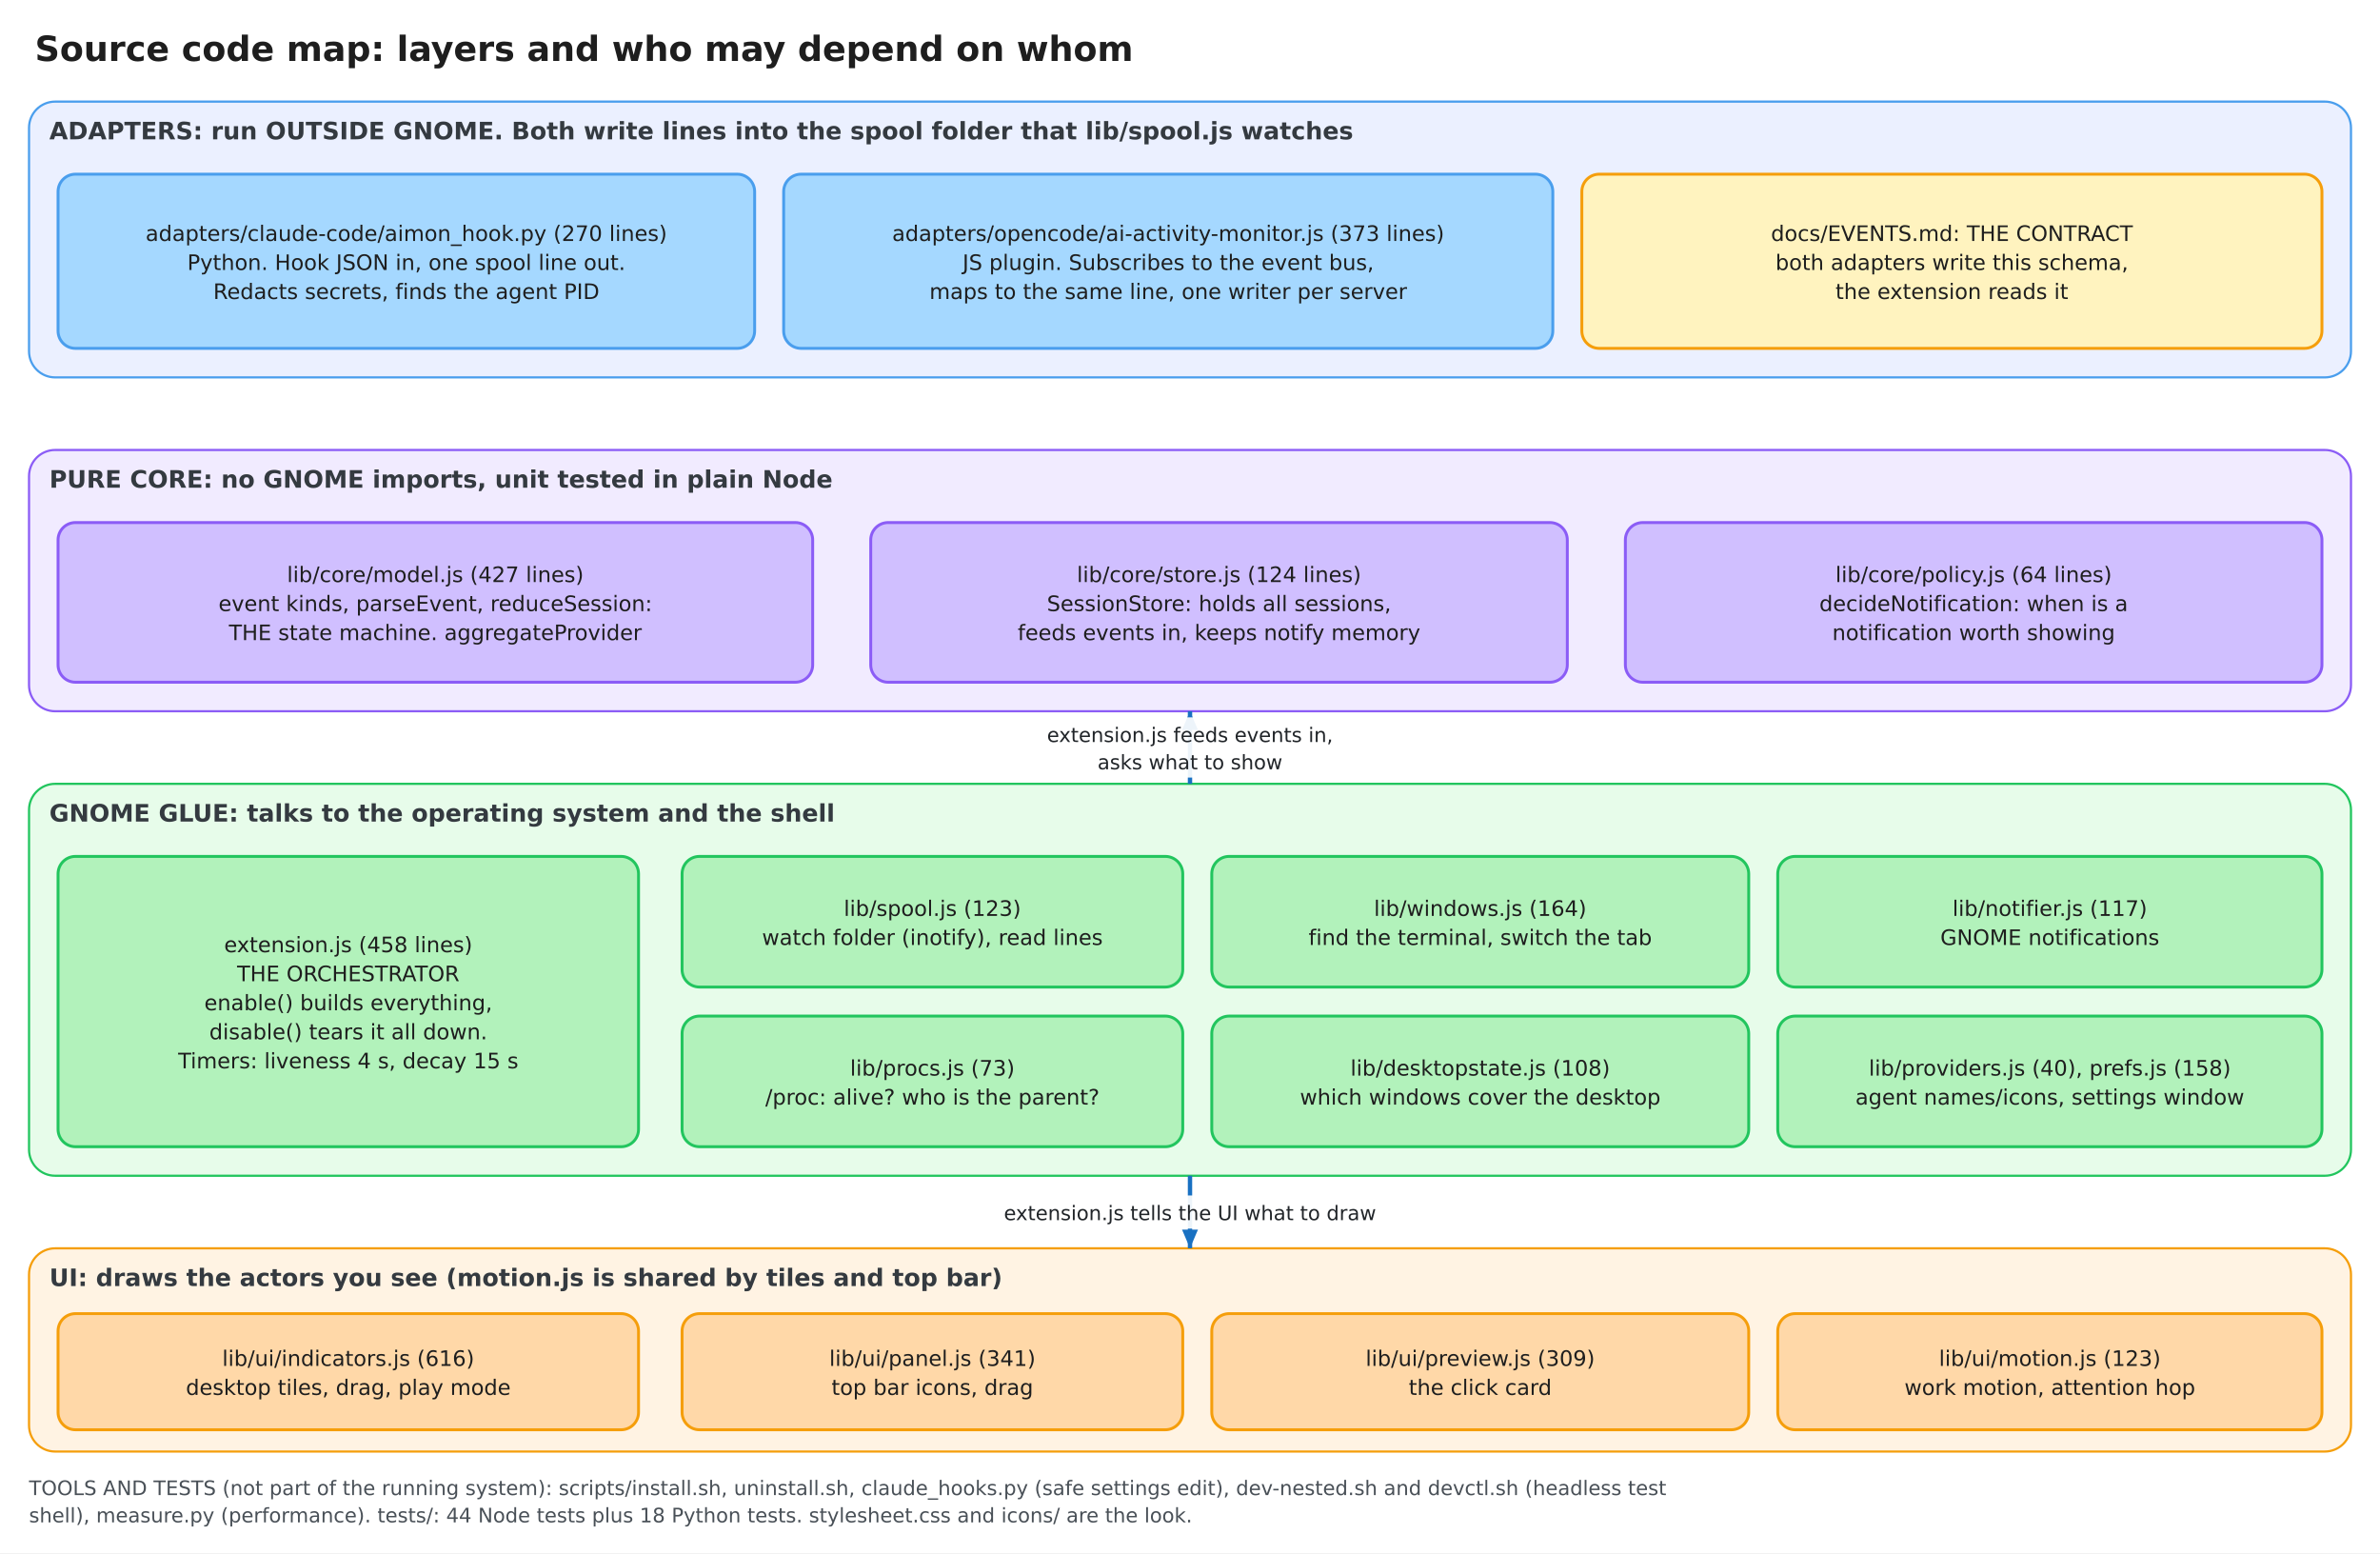
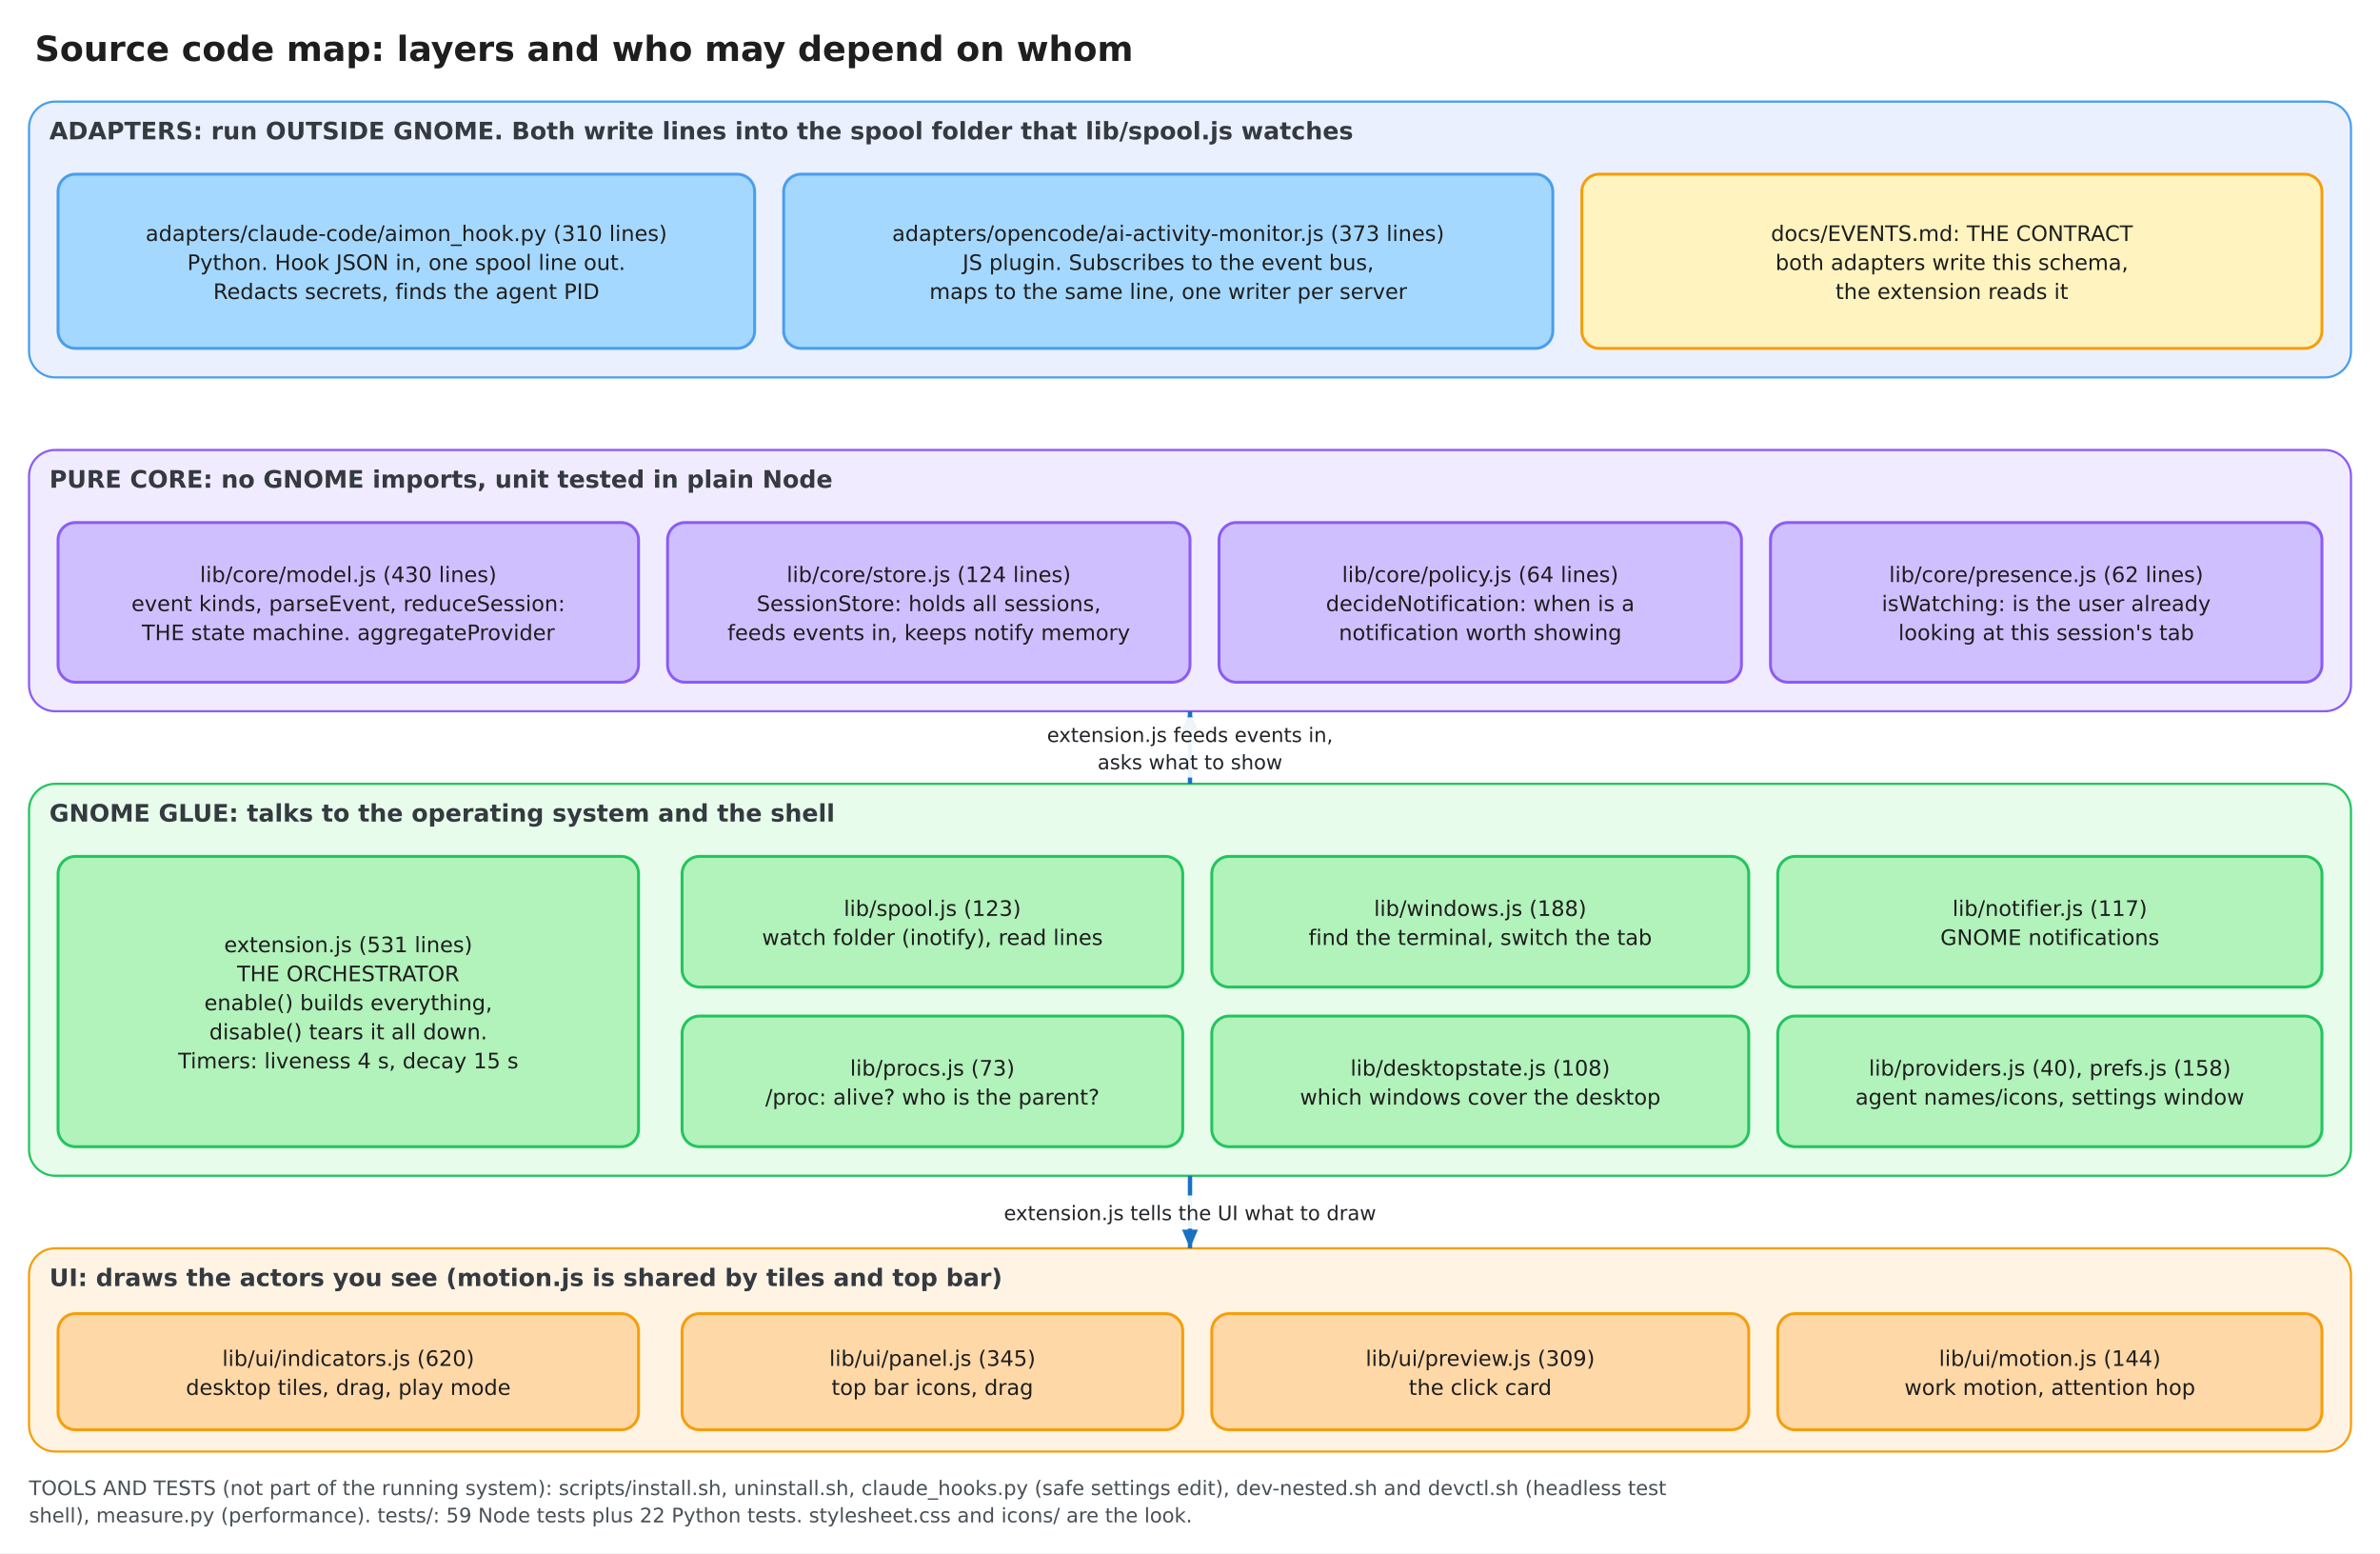
<svg xmlns="http://www.w3.org/2000/svg" width="1640" height="1070" viewBox="0 0 1640 1070">
  <rect width="100%" height="100%" fill="#ffffff" />
  <text x="24.0" y="42.0" text-anchor="start" font-family="DejaVu Sans, Helvetica, Arial, sans-serif" font-size="23.9" fill="#1e1e1e" font-weight="bold">Source code map: layers and who may depend on whom</text>
  <rect x="20" y="70" width="1600" height="190" rx="18" fill="#dbe4ff" fill-opacity="0.55" stroke="#4a9eed" stroke-width="1.5" />
  <text x="34.0" y="96.0" text-anchor="start" font-family="DejaVu Sans, Helvetica, Arial, sans-serif" font-size="16.6" fill="#343a40" font-weight="bold">ADAPTERS: run OUTSIDE GNOME. Both write lines into the spool folder that lib/spool.js watches</text>
  <rect x="40" y="120" width="480" height="120" rx="12" fill="#a5d8ff" stroke="#4a9eed" stroke-width="2" />
-   <text x="280.0" y="166.0" text-anchor="middle" font-family="DejaVu Sans, Helvetica, Arial, sans-serif" font-size="14.7" fill="#1e1e1e">adapters/claude-code/aimon_hook.py (270 lines)</text>
+   <text x="280.0" y="166.0" text-anchor="middle" font-family="DejaVu Sans, Helvetica, Arial, sans-serif" font-size="14.7" fill="#1e1e1e">adapters/claude-code/aimon_hook.py (310 lines)</text>
  <text x="280.0" y="186.0" text-anchor="middle" font-family="DejaVu Sans, Helvetica, Arial, sans-serif" font-size="14.7" fill="#1e1e1e">Python. Hook JSON in, one spool line out.</text>
  <text x="280.0" y="206.0" text-anchor="middle" font-family="DejaVu Sans, Helvetica, Arial, sans-serif" font-size="14.7" fill="#1e1e1e">Redacts secrets, finds the agent PID</text>
  <rect x="540" y="120" width="530" height="120" rx="12" fill="#a5d8ff" stroke="#4a9eed" stroke-width="2" />
  <text x="805.0" y="166.0" text-anchor="middle" font-family="DejaVu Sans, Helvetica, Arial, sans-serif" font-size="14.7" fill="#1e1e1e">adapters/opencode/ai-activity-monitor.js (373 lines)</text>
  <text x="805.0" y="186.0" text-anchor="middle" font-family="DejaVu Sans, Helvetica, Arial, sans-serif" font-size="14.7" fill="#1e1e1e">JS plugin. Subscribes to the event bus,</text>
  <text x="805.0" y="206.0" text-anchor="middle" font-family="DejaVu Sans, Helvetica, Arial, sans-serif" font-size="14.7" fill="#1e1e1e">maps to the same line, one writer per server</text>
  <rect x="1090" y="120" width="510" height="120" rx="12" fill="#fff3bf" stroke="#f59e0b" stroke-width="2" />
  <text x="1345.0" y="166.0" text-anchor="middle" font-family="DejaVu Sans, Helvetica, Arial, sans-serif" font-size="14.7" fill="#1e1e1e">docs/EVENTS.md: THE CONTRACT</text>
  <text x="1345.0" y="186.0" text-anchor="middle" font-family="DejaVu Sans, Helvetica, Arial, sans-serif" font-size="14.7" fill="#1e1e1e">both adapters write this schema,</text>
  <text x="1345.0" y="206.0" text-anchor="middle" font-family="DejaVu Sans, Helvetica, Arial, sans-serif" font-size="14.7" fill="#1e1e1e">the extension reads it</text>
  <rect x="20" y="310" width="1600" height="180" rx="18" fill="#e5dbff" fill-opacity="0.55" stroke="#8b5cf6" stroke-width="1.5" />
  <text x="34.0" y="336.0" text-anchor="start" font-family="DejaVu Sans, Helvetica, Arial, sans-serif" font-size="16.6" fill="#343a40" font-weight="bold">PURE CORE: no GNOME imports, unit tested in plain Node</text>
-   <rect x="40" y="360" width="520" height="110" rx="12" fill="#d0bfff" stroke="#8b5cf6" stroke-width="2" />
-   <text x="300.0" y="401.0" text-anchor="middle" font-family="DejaVu Sans, Helvetica, Arial, sans-serif" font-size="14.7" fill="#1e1e1e">lib/core/model.js (427 lines)</text>
-   <text x="300.0" y="421.0" text-anchor="middle" font-family="DejaVu Sans, Helvetica, Arial, sans-serif" font-size="14.7" fill="#1e1e1e">event kinds, parseEvent, reduceSession:</text>
-   <text x="300.0" y="441.0" text-anchor="middle" font-family="DejaVu Sans, Helvetica, Arial, sans-serif" font-size="14.7" fill="#1e1e1e">THE state machine. aggregateProvider</text>
-   <rect x="600" y="360" width="480" height="110" rx="12" fill="#d0bfff" stroke="#8b5cf6" stroke-width="2" />
-   <text x="840.0" y="401.0" text-anchor="middle" font-family="DejaVu Sans, Helvetica, Arial, sans-serif" font-size="14.7" fill="#1e1e1e">lib/core/store.js (124 lines)</text>
-   <text x="840.0" y="421.0" text-anchor="middle" font-family="DejaVu Sans, Helvetica, Arial, sans-serif" font-size="14.7" fill="#1e1e1e">SessionStore: holds all sessions,</text>
-   <text x="840.0" y="441.0" text-anchor="middle" font-family="DejaVu Sans, Helvetica, Arial, sans-serif" font-size="14.7" fill="#1e1e1e">feeds events in, keeps notify memory</text>
-   <rect x="1120" y="360" width="480" height="110" rx="12" fill="#d0bfff" stroke="#8b5cf6" stroke-width="2" />
-   <text x="1360.0" y="401.0" text-anchor="middle" font-family="DejaVu Sans, Helvetica, Arial, sans-serif" font-size="14.7" fill="#1e1e1e">lib/core/policy.js (64 lines)</text>
-   <text x="1360.0" y="421.0" text-anchor="middle" font-family="DejaVu Sans, Helvetica, Arial, sans-serif" font-size="14.7" fill="#1e1e1e">decideNotification: when is a</text>
-   <text x="1360.0" y="441.0" text-anchor="middle" font-family="DejaVu Sans, Helvetica, Arial, sans-serif" font-size="14.7" fill="#1e1e1e">notification worth showing</text>
+   <rect x="40" y="360" width="400" height="110" rx="12" fill="#d0bfff" stroke="#8b5cf6" stroke-width="2" />
+   <text x="240.0" y="401.0" text-anchor="middle" font-family="DejaVu Sans, Helvetica, Arial, sans-serif" font-size="14.7" fill="#1e1e1e">lib/core/model.js (430 lines)</text>
+   <text x="240.0" y="421.0" text-anchor="middle" font-family="DejaVu Sans, Helvetica, Arial, sans-serif" font-size="14.7" fill="#1e1e1e">event kinds, parseEvent, reduceSession:</text>
+   <text x="240.0" y="441.0" text-anchor="middle" font-family="DejaVu Sans, Helvetica, Arial, sans-serif" font-size="14.7" fill="#1e1e1e">THE state machine. aggregateProvider</text>
+   <rect x="460" y="360" width="360" height="110" rx="12" fill="#d0bfff" stroke="#8b5cf6" stroke-width="2" />
+   <text x="640.0" y="401.0" text-anchor="middle" font-family="DejaVu Sans, Helvetica, Arial, sans-serif" font-size="14.7" fill="#1e1e1e">lib/core/store.js (124 lines)</text>
+   <text x="640.0" y="421.0" text-anchor="middle" font-family="DejaVu Sans, Helvetica, Arial, sans-serif" font-size="14.7" fill="#1e1e1e">SessionStore: holds all sessions,</text>
+   <text x="640.0" y="441.0" text-anchor="middle" font-family="DejaVu Sans, Helvetica, Arial, sans-serif" font-size="14.7" fill="#1e1e1e">feeds events in, keeps notify memory</text>
+   <rect x="840" y="360" width="360" height="110" rx="12" fill="#d0bfff" stroke="#8b5cf6" stroke-width="2" />
+   <text x="1020.0" y="401.0" text-anchor="middle" font-family="DejaVu Sans, Helvetica, Arial, sans-serif" font-size="14.7" fill="#1e1e1e">lib/core/policy.js (64 lines)</text>
+   <text x="1020.0" y="421.0" text-anchor="middle" font-family="DejaVu Sans, Helvetica, Arial, sans-serif" font-size="14.7" fill="#1e1e1e">decideNotification: when is a</text>
+   <text x="1020.0" y="441.0" text-anchor="middle" font-family="DejaVu Sans, Helvetica, Arial, sans-serif" font-size="14.7" fill="#1e1e1e">notification worth showing</text>
+   <rect x="1220" y="360" width="380" height="110" rx="12" fill="#d0bfff" stroke="#8b5cf6" stroke-width="2" />
+   <text x="1410.0" y="401.0" text-anchor="middle" font-family="DejaVu Sans, Helvetica, Arial, sans-serif" font-size="14.7" fill="#1e1e1e">lib/core/presence.js (62 lines)</text>
+   <text x="1410.0" y="421.0" text-anchor="middle" font-family="DejaVu Sans, Helvetica, Arial, sans-serif" font-size="14.7" fill="#1e1e1e">isWatching: is the user already</text>
+   <text x="1410.0" y="441.0" text-anchor="middle" font-family="DejaVu Sans, Helvetica, Arial, sans-serif" font-size="14.7" fill="#1e1e1e">looking at this session's tab</text>
  <rect x="20" y="540" width="1600" height="270" rx="18" fill="#d3f9d8" fill-opacity="0.55" stroke="#22c55e" stroke-width="1.5" />
  <text x="34.0" y="566.0" text-anchor="start" font-family="DejaVu Sans, Helvetica, Arial, sans-serif" font-size="16.6" fill="#343a40" font-weight="bold">GNOME GLUE: talks to the operating system and the shell</text>
  <rect x="40" y="590" width="400" height="200" rx="12" fill="#b2f2bb" stroke="#22c55e" stroke-width="2" />
-   <text x="240.0" y="656.0" text-anchor="middle" font-family="DejaVu Sans, Helvetica, Arial, sans-serif" font-size="14.7" fill="#1e1e1e">extension.js (458 lines)</text>
+   <text x="240.0" y="656.0" text-anchor="middle" font-family="DejaVu Sans, Helvetica, Arial, sans-serif" font-size="14.7" fill="#1e1e1e">extension.js (531 lines)</text>
  <text x="240.0" y="676.0" text-anchor="middle" font-family="DejaVu Sans, Helvetica, Arial, sans-serif" font-size="14.7" fill="#1e1e1e">THE ORCHESTRATOR</text>
  <text x="240.0" y="696.0" text-anchor="middle" font-family="DejaVu Sans, Helvetica, Arial, sans-serif" font-size="14.7" fill="#1e1e1e">enable() builds everything,</text>
  <text x="240.0" y="716.0" text-anchor="middle" font-family="DejaVu Sans, Helvetica, Arial, sans-serif" font-size="14.7" fill="#1e1e1e">disable() tears it all down.</text>
  <text x="240.0" y="736.0" text-anchor="middle" font-family="DejaVu Sans, Helvetica, Arial, sans-serif" font-size="14.7" fill="#1e1e1e">Timers: liveness 4 s, decay 15 s</text>
  <rect x="470" y="590" width="345" height="90" rx="12" fill="#b2f2bb" stroke="#22c55e" stroke-width="2" />
  <text x="642.5" y="631.0" text-anchor="middle" font-family="DejaVu Sans, Helvetica, Arial, sans-serif" font-size="14.7" fill="#1e1e1e">lib/spool.js (123)</text>
  <text x="642.5" y="651.0" text-anchor="middle" font-family="DejaVu Sans, Helvetica, Arial, sans-serif" font-size="14.7" fill="#1e1e1e">watch folder (inotify), read lines</text>
  <rect x="470" y="700" width="345" height="90" rx="12" fill="#b2f2bb" stroke="#22c55e" stroke-width="2" />
  <text x="642.5" y="741.0" text-anchor="middle" font-family="DejaVu Sans, Helvetica, Arial, sans-serif" font-size="14.7" fill="#1e1e1e">lib/procs.js (73)</text>
  <text x="642.5" y="761.0" text-anchor="middle" font-family="DejaVu Sans, Helvetica, Arial, sans-serif" font-size="14.7" fill="#1e1e1e">/proc: alive? who is the parent?</text>
  <rect x="835" y="590" width="370" height="90" rx="12" fill="#b2f2bb" stroke="#22c55e" stroke-width="2" />
-   <text x="1020.0" y="631.0" text-anchor="middle" font-family="DejaVu Sans, Helvetica, Arial, sans-serif" font-size="14.7" fill="#1e1e1e">lib/windows.js (164)</text>
+   <text x="1020.0" y="631.0" text-anchor="middle" font-family="DejaVu Sans, Helvetica, Arial, sans-serif" font-size="14.7" fill="#1e1e1e">lib/windows.js (188)</text>
  <text x="1020.0" y="651.0" text-anchor="middle" font-family="DejaVu Sans, Helvetica, Arial, sans-serif" font-size="14.7" fill="#1e1e1e">find the terminal, switch the tab</text>
  <rect x="835" y="700" width="370" height="90" rx="12" fill="#b2f2bb" stroke="#22c55e" stroke-width="2" />
  <text x="1020.0" y="741.0" text-anchor="middle" font-family="DejaVu Sans, Helvetica, Arial, sans-serif" font-size="14.7" fill="#1e1e1e">lib/desktopstate.js (108)</text>
  <text x="1020.0" y="761.0" text-anchor="middle" font-family="DejaVu Sans, Helvetica, Arial, sans-serif" font-size="14.7" fill="#1e1e1e">which windows cover the desktop</text>
  <rect x="1225" y="590" width="375" height="90" rx="12" fill="#b2f2bb" stroke="#22c55e" stroke-width="2" />
  <text x="1412.5" y="631.0" text-anchor="middle" font-family="DejaVu Sans, Helvetica, Arial, sans-serif" font-size="14.7" fill="#1e1e1e">lib/notifier.js (117)</text>
  <text x="1412.5" y="651.0" text-anchor="middle" font-family="DejaVu Sans, Helvetica, Arial, sans-serif" font-size="14.7" fill="#1e1e1e">GNOME notifications</text>
  <rect x="1225" y="700" width="375" height="90" rx="12" fill="#b2f2bb" stroke="#22c55e" stroke-width="2" />
  <text x="1412.5" y="741.0" text-anchor="middle" font-family="DejaVu Sans, Helvetica, Arial, sans-serif" font-size="14.7" fill="#1e1e1e">lib/providers.js (40), prefs.js (158)</text>
  <text x="1412.5" y="761.0" text-anchor="middle" font-family="DejaVu Sans, Helvetica, Arial, sans-serif" font-size="14.7" fill="#1e1e1e">agent names/icons, settings window</text>
  <rect x="20" y="860" width="1600" height="140" rx="18" fill="#ffe8cc" fill-opacity="0.55" stroke="#f59e0b" stroke-width="1.5" />
  <text x="34.0" y="886.0" text-anchor="start" font-family="DejaVu Sans, Helvetica, Arial, sans-serif" font-size="16.6" fill="#343a40" font-weight="bold">UI: draws the actors you see (motion.js is shared by tiles and top bar)</text>
  <rect x="40" y="905" width="400" height="80" rx="12" fill="#ffd8a8" stroke="#f59e0b" stroke-width="2" />
-   <text x="240.0" y="941.0" text-anchor="middle" font-family="DejaVu Sans, Helvetica, Arial, sans-serif" font-size="14.7" fill="#1e1e1e">lib/ui/indicators.js (616)</text>
+   <text x="240.0" y="941.0" text-anchor="middle" font-family="DejaVu Sans, Helvetica, Arial, sans-serif" font-size="14.7" fill="#1e1e1e">lib/ui/indicators.js (620)</text>
  <text x="240.0" y="961.0" text-anchor="middle" font-family="DejaVu Sans, Helvetica, Arial, sans-serif" font-size="14.7" fill="#1e1e1e">desktop tiles, drag, play mode</text>
  <rect x="470" y="905" width="345" height="80" rx="12" fill="#ffd8a8" stroke="#f59e0b" stroke-width="2" />
-   <text x="642.5" y="941.0" text-anchor="middle" font-family="DejaVu Sans, Helvetica, Arial, sans-serif" font-size="14.7" fill="#1e1e1e">lib/ui/panel.js (341)</text>
+   <text x="642.5" y="941.0" text-anchor="middle" font-family="DejaVu Sans, Helvetica, Arial, sans-serif" font-size="14.7" fill="#1e1e1e">lib/ui/panel.js (345)</text>
  <text x="642.5" y="961.0" text-anchor="middle" font-family="DejaVu Sans, Helvetica, Arial, sans-serif" font-size="14.7" fill="#1e1e1e">top bar icons, drag</text>
  <rect x="835" y="905" width="370" height="80" rx="12" fill="#ffd8a8" stroke="#f59e0b" stroke-width="2" />
  <text x="1020.0" y="941.0" text-anchor="middle" font-family="DejaVu Sans, Helvetica, Arial, sans-serif" font-size="14.7" fill="#1e1e1e">lib/ui/preview.js (309)</text>
  <text x="1020.0" y="961.0" text-anchor="middle" font-family="DejaVu Sans, Helvetica, Arial, sans-serif" font-size="14.7" fill="#1e1e1e">the click card</text>
  <rect x="1225" y="905" width="375" height="80" rx="12" fill="#ffd8a8" stroke="#f59e0b" stroke-width="2" />
-   <text x="1412.5" y="941.0" text-anchor="middle" font-family="DejaVu Sans, Helvetica, Arial, sans-serif" font-size="14.7" fill="#1e1e1e">lib/ui/motion.js (123)</text>
+   <text x="1412.5" y="941.0" text-anchor="middle" font-family="DejaVu Sans, Helvetica, Arial, sans-serif" font-size="14.7" fill="#1e1e1e">lib/ui/motion.js (144)</text>
  <text x="1412.5" y="961.0" text-anchor="middle" font-family="DejaVu Sans, Helvetica, Arial, sans-serif" font-size="14.7" fill="#1e1e1e">work motion, attention hop</text>
  <path d="M820.0,540.0 L820.0,490.0" fill="none" stroke="#1971c2" stroke-width="3" />
  <polygon points="820.0,490.0 825.5,502.9 814.5,502.9" fill="#1971c2" />
  <rect x="688.9" y="494.2" width="262.3" height="41.5" rx="5" fill="#ffffff" fill-opacity="0.92" />
  <text x="820.0" y="511.2" text-anchor="middle" font-family="DejaVu Sans, Helvetica, Arial, sans-serif" font-size="13.8" fill="#212529">extension.js feeds events in,</text>
  <text x="820.0" y="530.0" text-anchor="middle" font-family="DejaVu Sans, Helvetica, Arial, sans-serif" font-size="13.8" fill="#212529">asks what to show</text>
  <path d="M820.0,810.0 L820.0,860.0" fill="none" stroke="#1971c2" stroke-width="3" />
  <polygon points="820.0,860.0 814.5,847.1 825.5,847.1" fill="#1971c2" />
  <rect x="649.7" y="823.6" width="340.6" height="22.8" rx="5" fill="#ffffff" fill-opacity="0.92" />
  <text x="820.0" y="840.6" text-anchor="middle" font-family="DejaVu Sans, Helvetica, Arial, sans-serif" font-size="13.8" fill="#212529">extension.js tells the UI what to draw</text>
  <text x="20.0" y="1030.0" text-anchor="start" font-family="DejaVu Sans, Helvetica, Arial, sans-serif" font-size="13.8" fill="#495057">TOOLS AND TESTS (not part of the running system): scripts/install.sh, uninstall.sh, claude_hooks.py (safe settings edit), dev-nested.sh and devctl.sh (headless test</text>
-   <text x="20.0" y="1048.8" text-anchor="start" font-family="DejaVu Sans, Helvetica, Arial, sans-serif" font-size="13.8" fill="#495057">shell), measure.py (performance). tests/: 44 Node tests plus 18 Python tests. stylesheet.css and icons/ are the look.</text>
+   <text x="20.0" y="1048.8" text-anchor="start" font-family="DejaVu Sans, Helvetica, Arial, sans-serif" font-size="13.8" fill="#495057">shell), measure.py (performance). tests/: 59 Node tests plus 22 Python tests. stylesheet.css and icons/ are the look.</text>
</svg>
